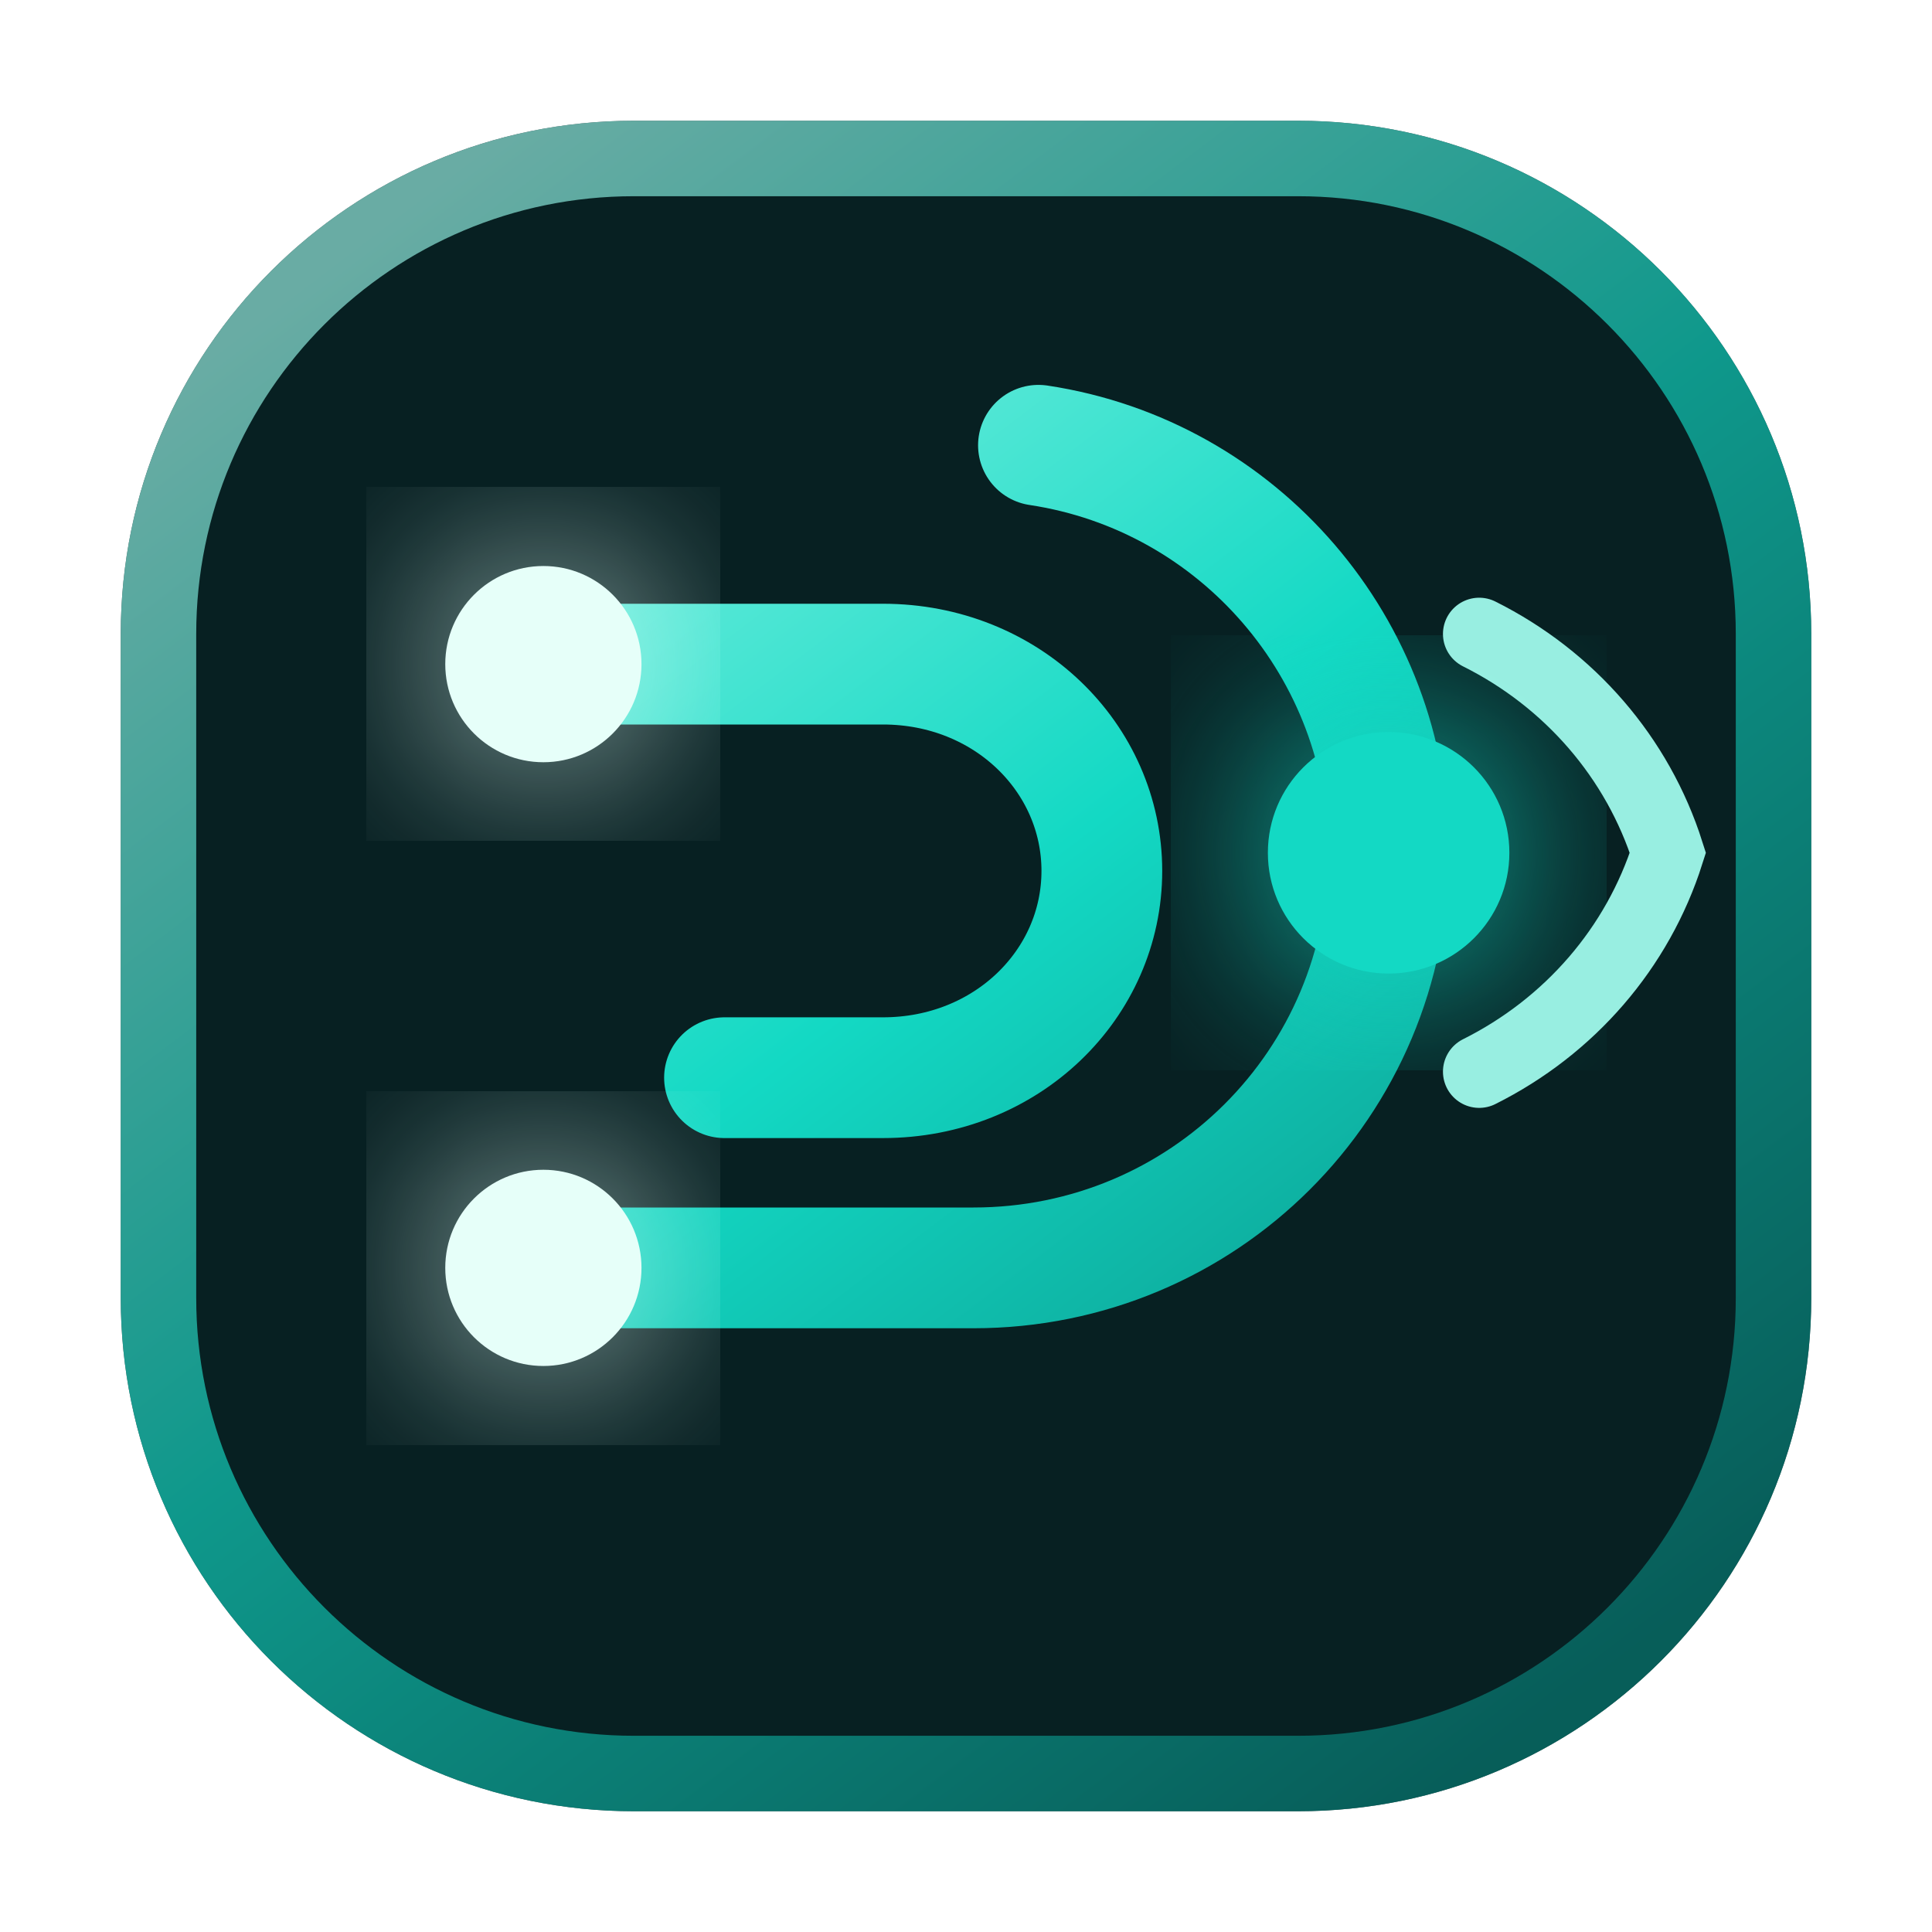
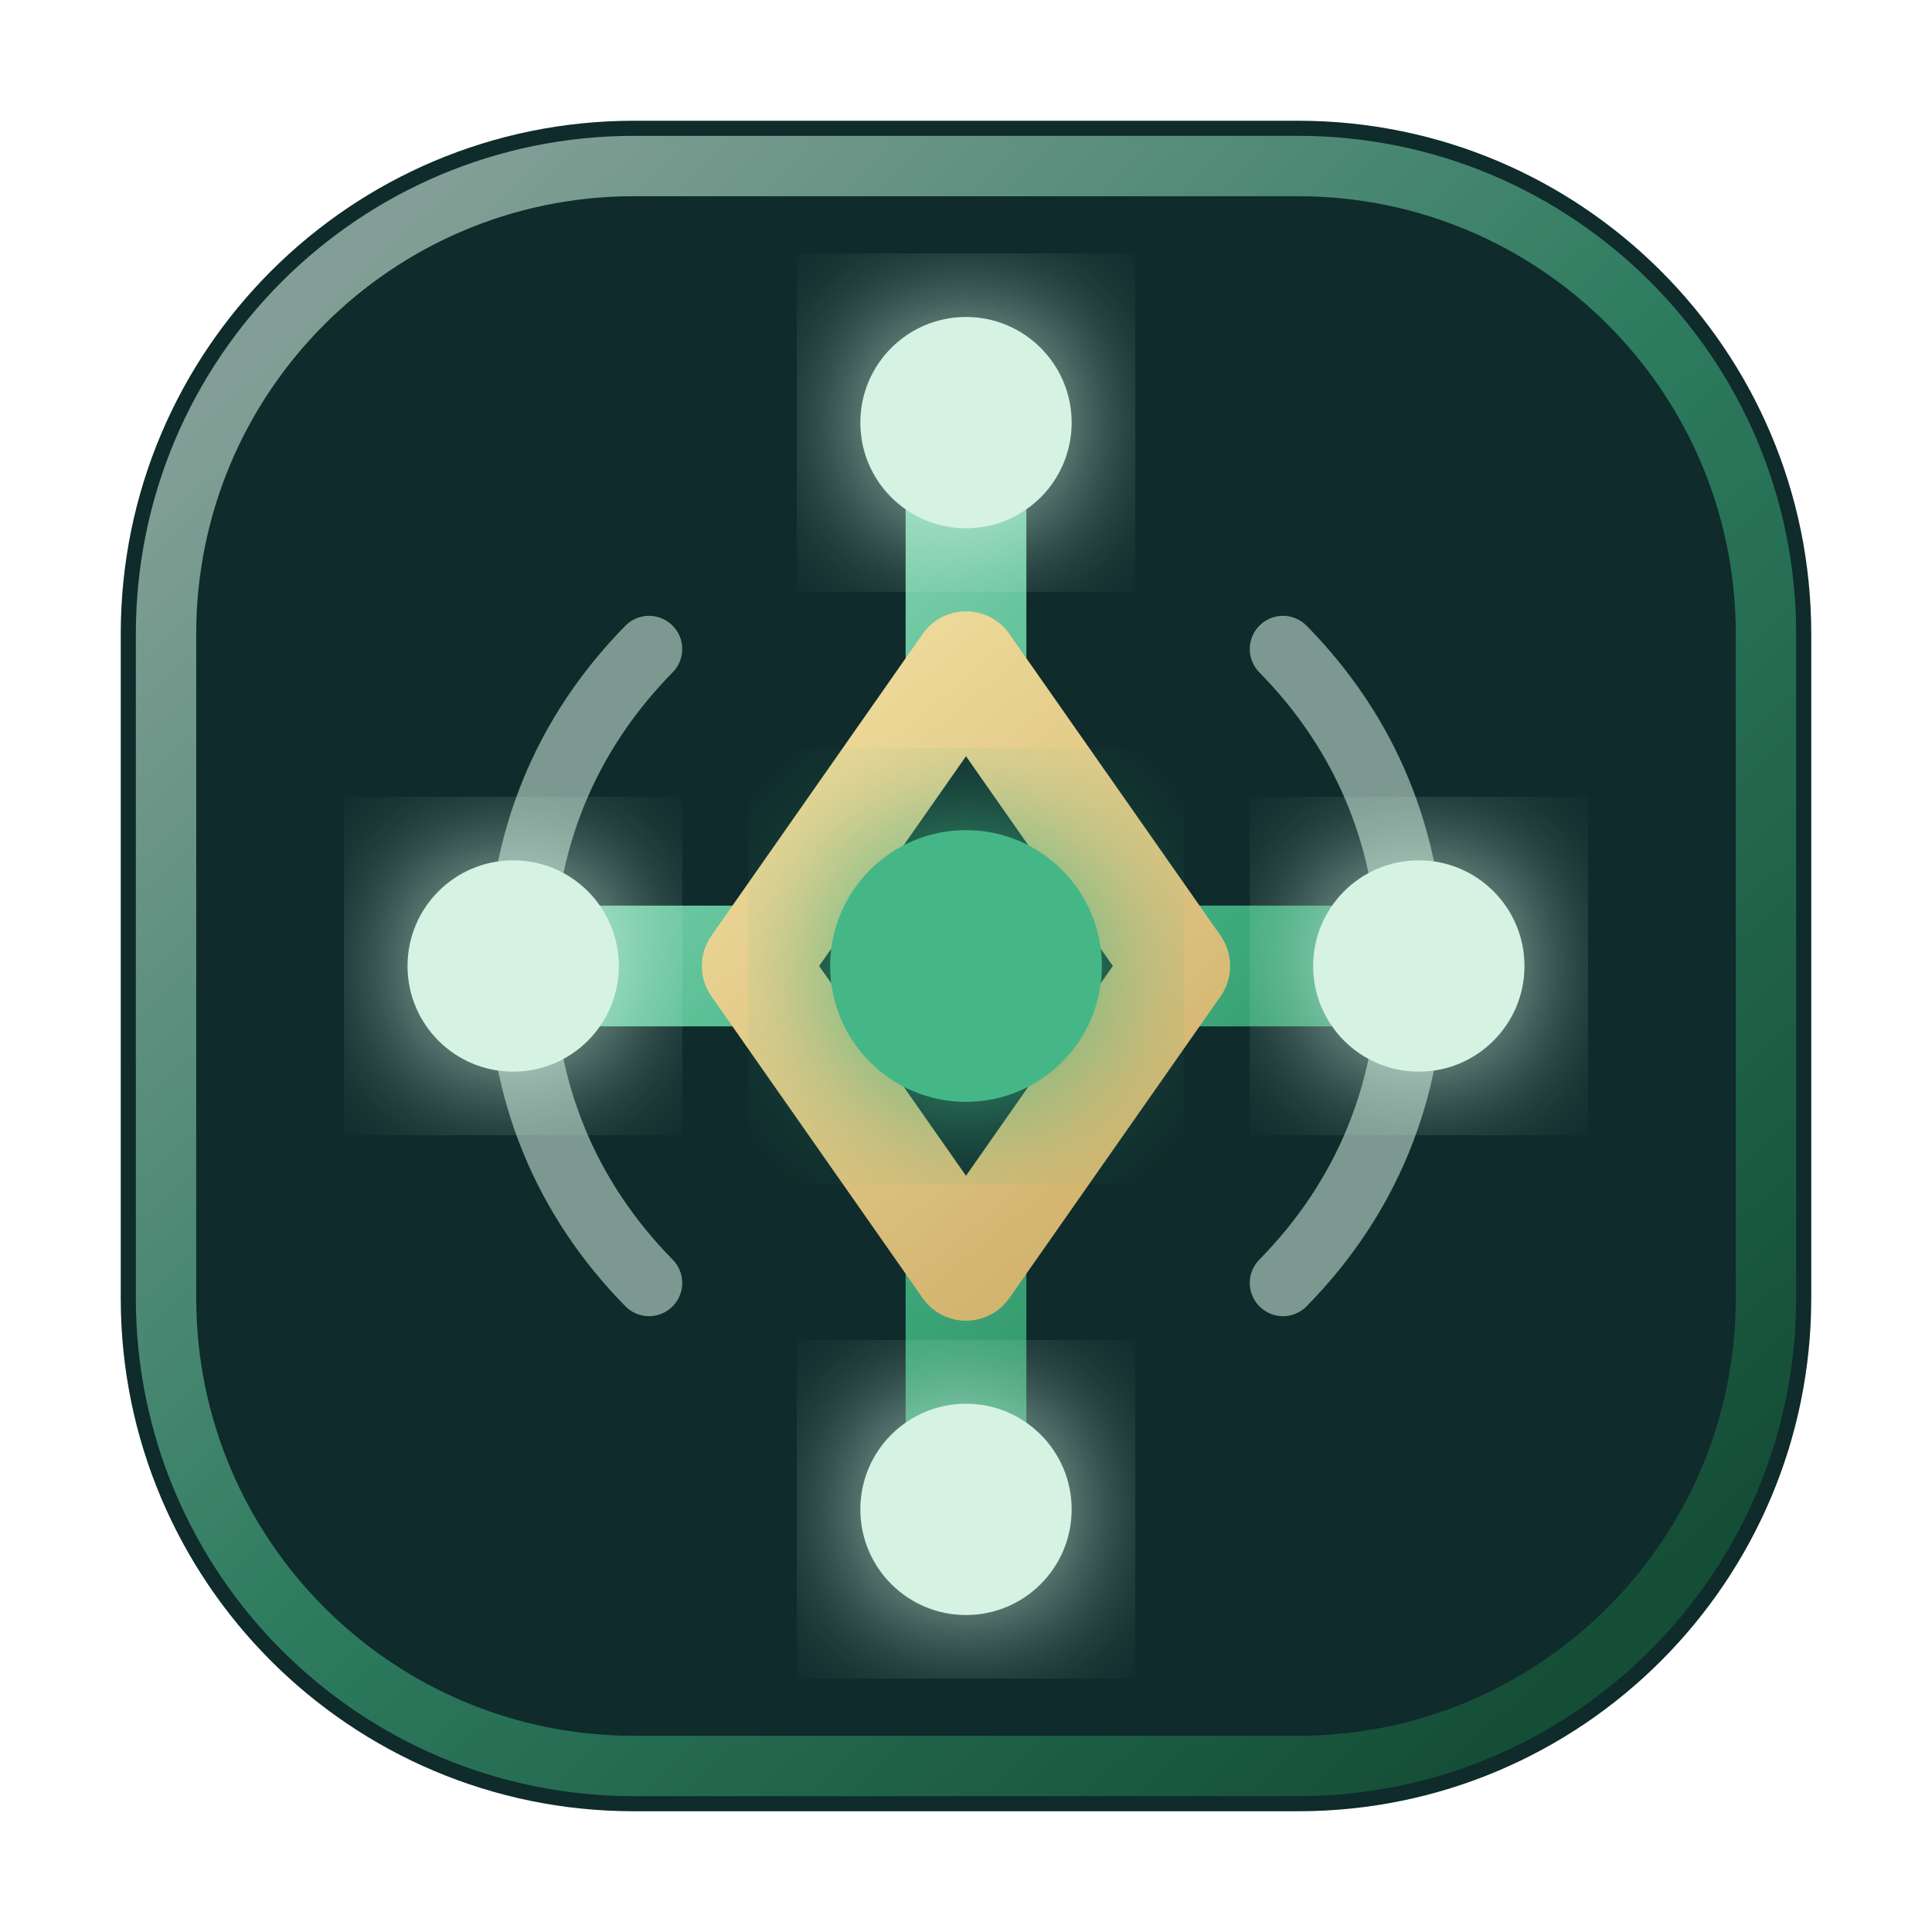
<svg xmlns="http://www.w3.org/2000/svg" width="128" height="128" viewBox="0 0 128 128" fill="none">
  <defs>
-     <linearGradient id="mark" x1="26" y1="14" x2="102" y2="114" gradientUnits="userSpaceOnUse">
-       <stop stop-color="#9ff8ea" />
-       <stop offset="0.48" stop-color="#13d9c4" />
-       <stop offset="1" stop-color="#087f77" />
+     <linearGradient id="jade" x1="22" x2="106" y1="20" y2="108" gradientUnits="userSpaceOnUse">
+       <stop stop-color="#D5F2E3" />
+       <stop offset="0.5" stop-color="#45B787" />
+       <stop offset="1" stop-color="#1A6840" />
    </linearGradient>
-     <filter id="glow" x="-40%" y="-40%" width="180%" height="180%" color-interpolation-filters="sRGB">
-       <feGaussianBlur stdDeviation="7" result="blur" />
+     <linearGradient id="gold" x1="42" x2="86" y1="38" y2="90" gradientUnits="userSpaceOnUse">
+       <stop stop-color="#F7E8AA" />
+       <stop offset="1" stop-color="#C8A45D" />
+     </linearGradient>
+     <filter id="glow" x="-30%" y="-30%" width="160%" height="160%" color-interpolation-filters="sRGB">
+       <feGaussianBlur stdDeviation="5" result="blur" />
      <feMerge>
        <feMergeNode in="blur" />
        <feMergeNode in="SourceGraphic" />
      </feMerge>
    </filter>
  </defs>
-   <rect x="8" y="8" width="112" height="112" rx="34" fill="#071015" />
-   <rect x="8" y="8" width="112" height="112" rx="34" fill="#13D9C4" fill-opacity="0.08" />
-   <rect x="10.5" y="10.5" width="107" height="107" rx="31.5" stroke="url(#mark)" stroke-width="5" stroke-opacity="0.65" />
-   <path d="M35 84H64.5C79.7 84 92 71.8 92 56.5C92 43 82.1 31.5 68.8 29.5" stroke="url(#mark)" stroke-width="8" stroke-linecap="round" />
-   <path d="M35 44H58.5C66.7 44 73 50.2 73 57.7C73 65.2 66.7 71.4 58.5 71.4H48" stroke="url(#mark)" stroke-width="8" stroke-linecap="round" />
-   <circle cx="36" cy="44" r="6.5" fill="#E6FFF9" filter="url(#glow)" />
-   <circle cx="36" cy="84" r="6.5" fill="#E6FFF9" filter="url(#glow)" />
-   <circle cx="92" cy="56.5" r="8" fill="#13D9C4" filter="url(#glow)" />
-   <path d="M98 42C104 45 108.5 50.2 110.5 56.5C108.5 62.8 104 68 98 71" stroke="#9FF8EA" stroke-width="4.8" stroke-linecap="round" opacity="0.95" />
+   <rect x="8" y="8" width="112" height="112" rx="34" fill="#0B1F24" />
+   <rect x="8" y="8" width="112" height="112" rx="34" fill="#45B787" fill-opacity="0.08" />
+   <rect x="11" y="11" width="106" height="106" rx="31" stroke="url(#jade)" stroke-width="4" stroke-opacity="0.58" />
+   <path d="M34 64H50" stroke="url(#jade)" stroke-width="8" stroke-linecap="round" />
+   <path d="M78 64H94" stroke="url(#jade)" stroke-width="8" stroke-linecap="round" />
+   <path d="M64 28V44" stroke="url(#jade)" stroke-width="8" stroke-linecap="round" />
+   <path d="M64 84V100" stroke="url(#jade)" stroke-width="8" stroke-linecap="round" />
+   <path d="M50 64L64 44L78 64L64 84L50 64Z" stroke="url(#gold)" stroke-width="7" stroke-linejoin="round" />
+   <circle cx="34" cy="64" r="7" fill="#D5F2E3" filter="url(#glow)" />
+   <circle cx="94" cy="64" r="7" fill="#D5F2E3" filter="url(#glow)" />
+   <circle cx="64" cy="28" r="7" fill="#D5F2E3" filter="url(#glow)" />
+   <circle cx="64" cy="100" r="7" fill="#D5F2E3" filter="url(#glow)" />
+   <circle cx="64" cy="64" r="9" fill="#45B787" filter="url(#glow)" />
+   <path d="M43 43C37.5 48.6 34.5 55.7 34.5 64C34.5 72.3 37.5 79.4 43 85" stroke="#D5F2E3" stroke-width="4.4" stroke-linecap="round" opacity="0.55" />
+   <path d="M85 43C90.5 48.6 93.5 55.7 93.5 64C93.5 72.3 90.5 79.4 85 85" stroke="#D5F2E3" stroke-width="4.4" stroke-linecap="round" opacity="0.55" />
</svg>
